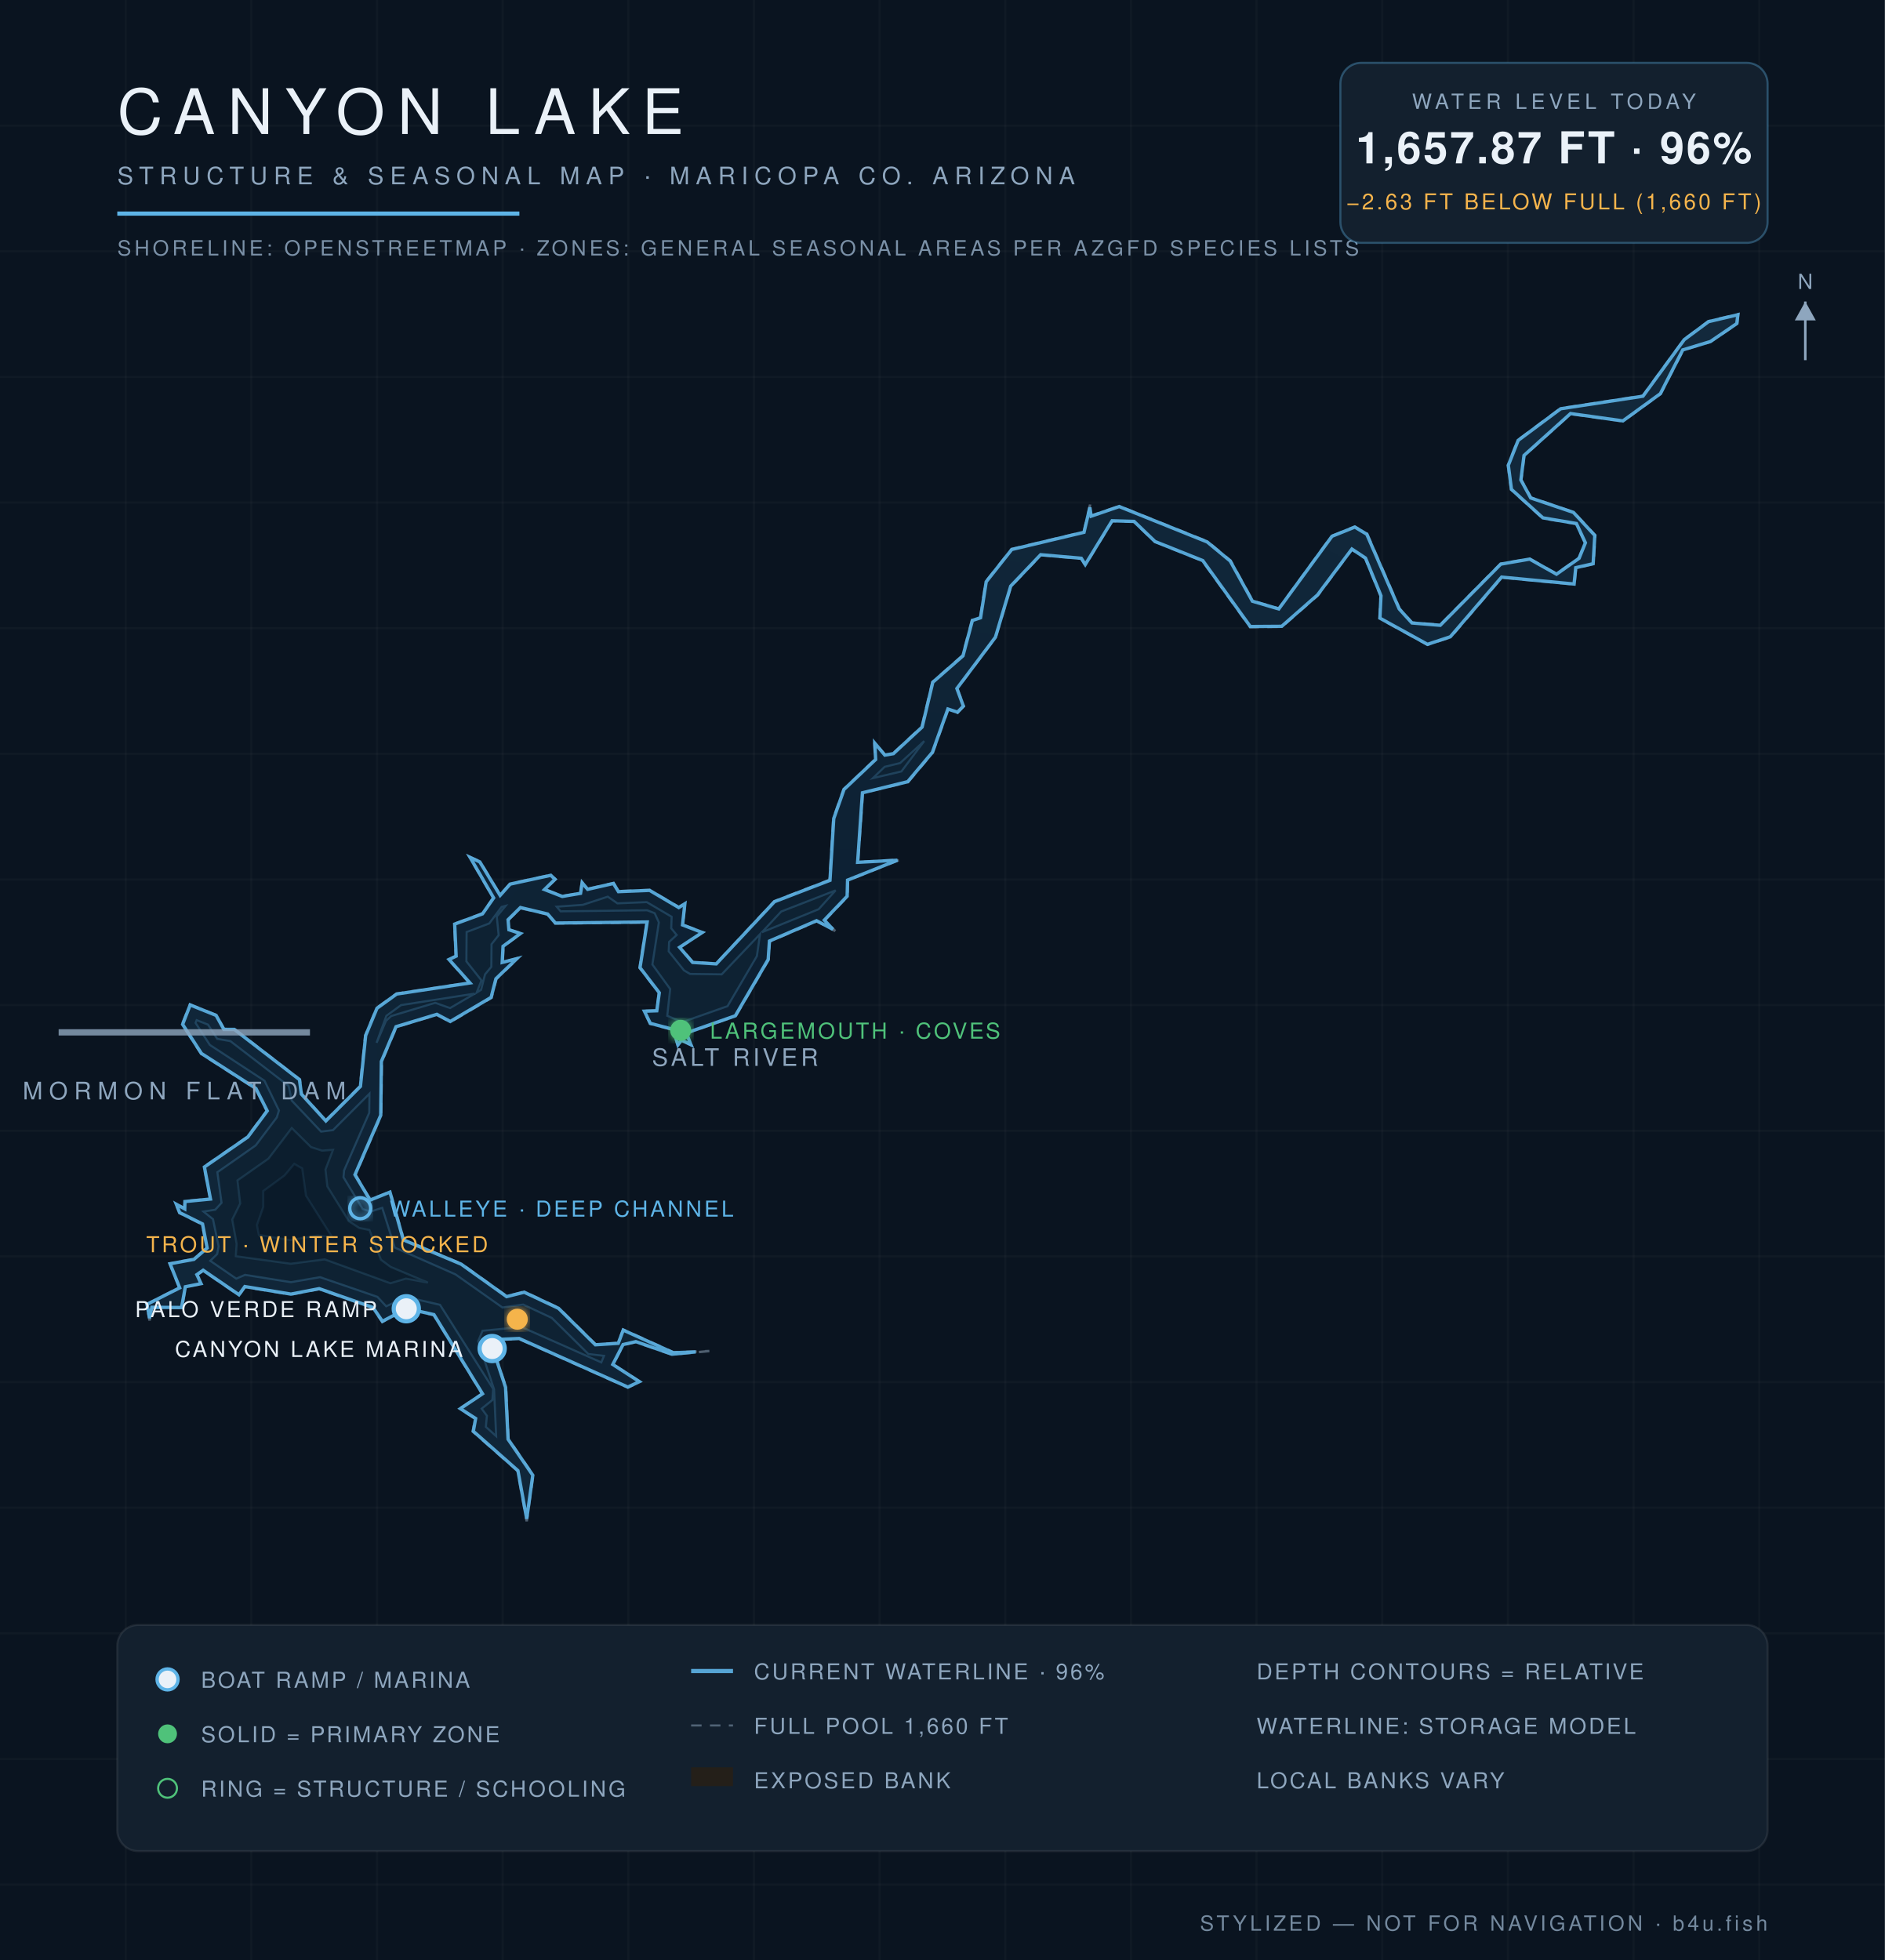
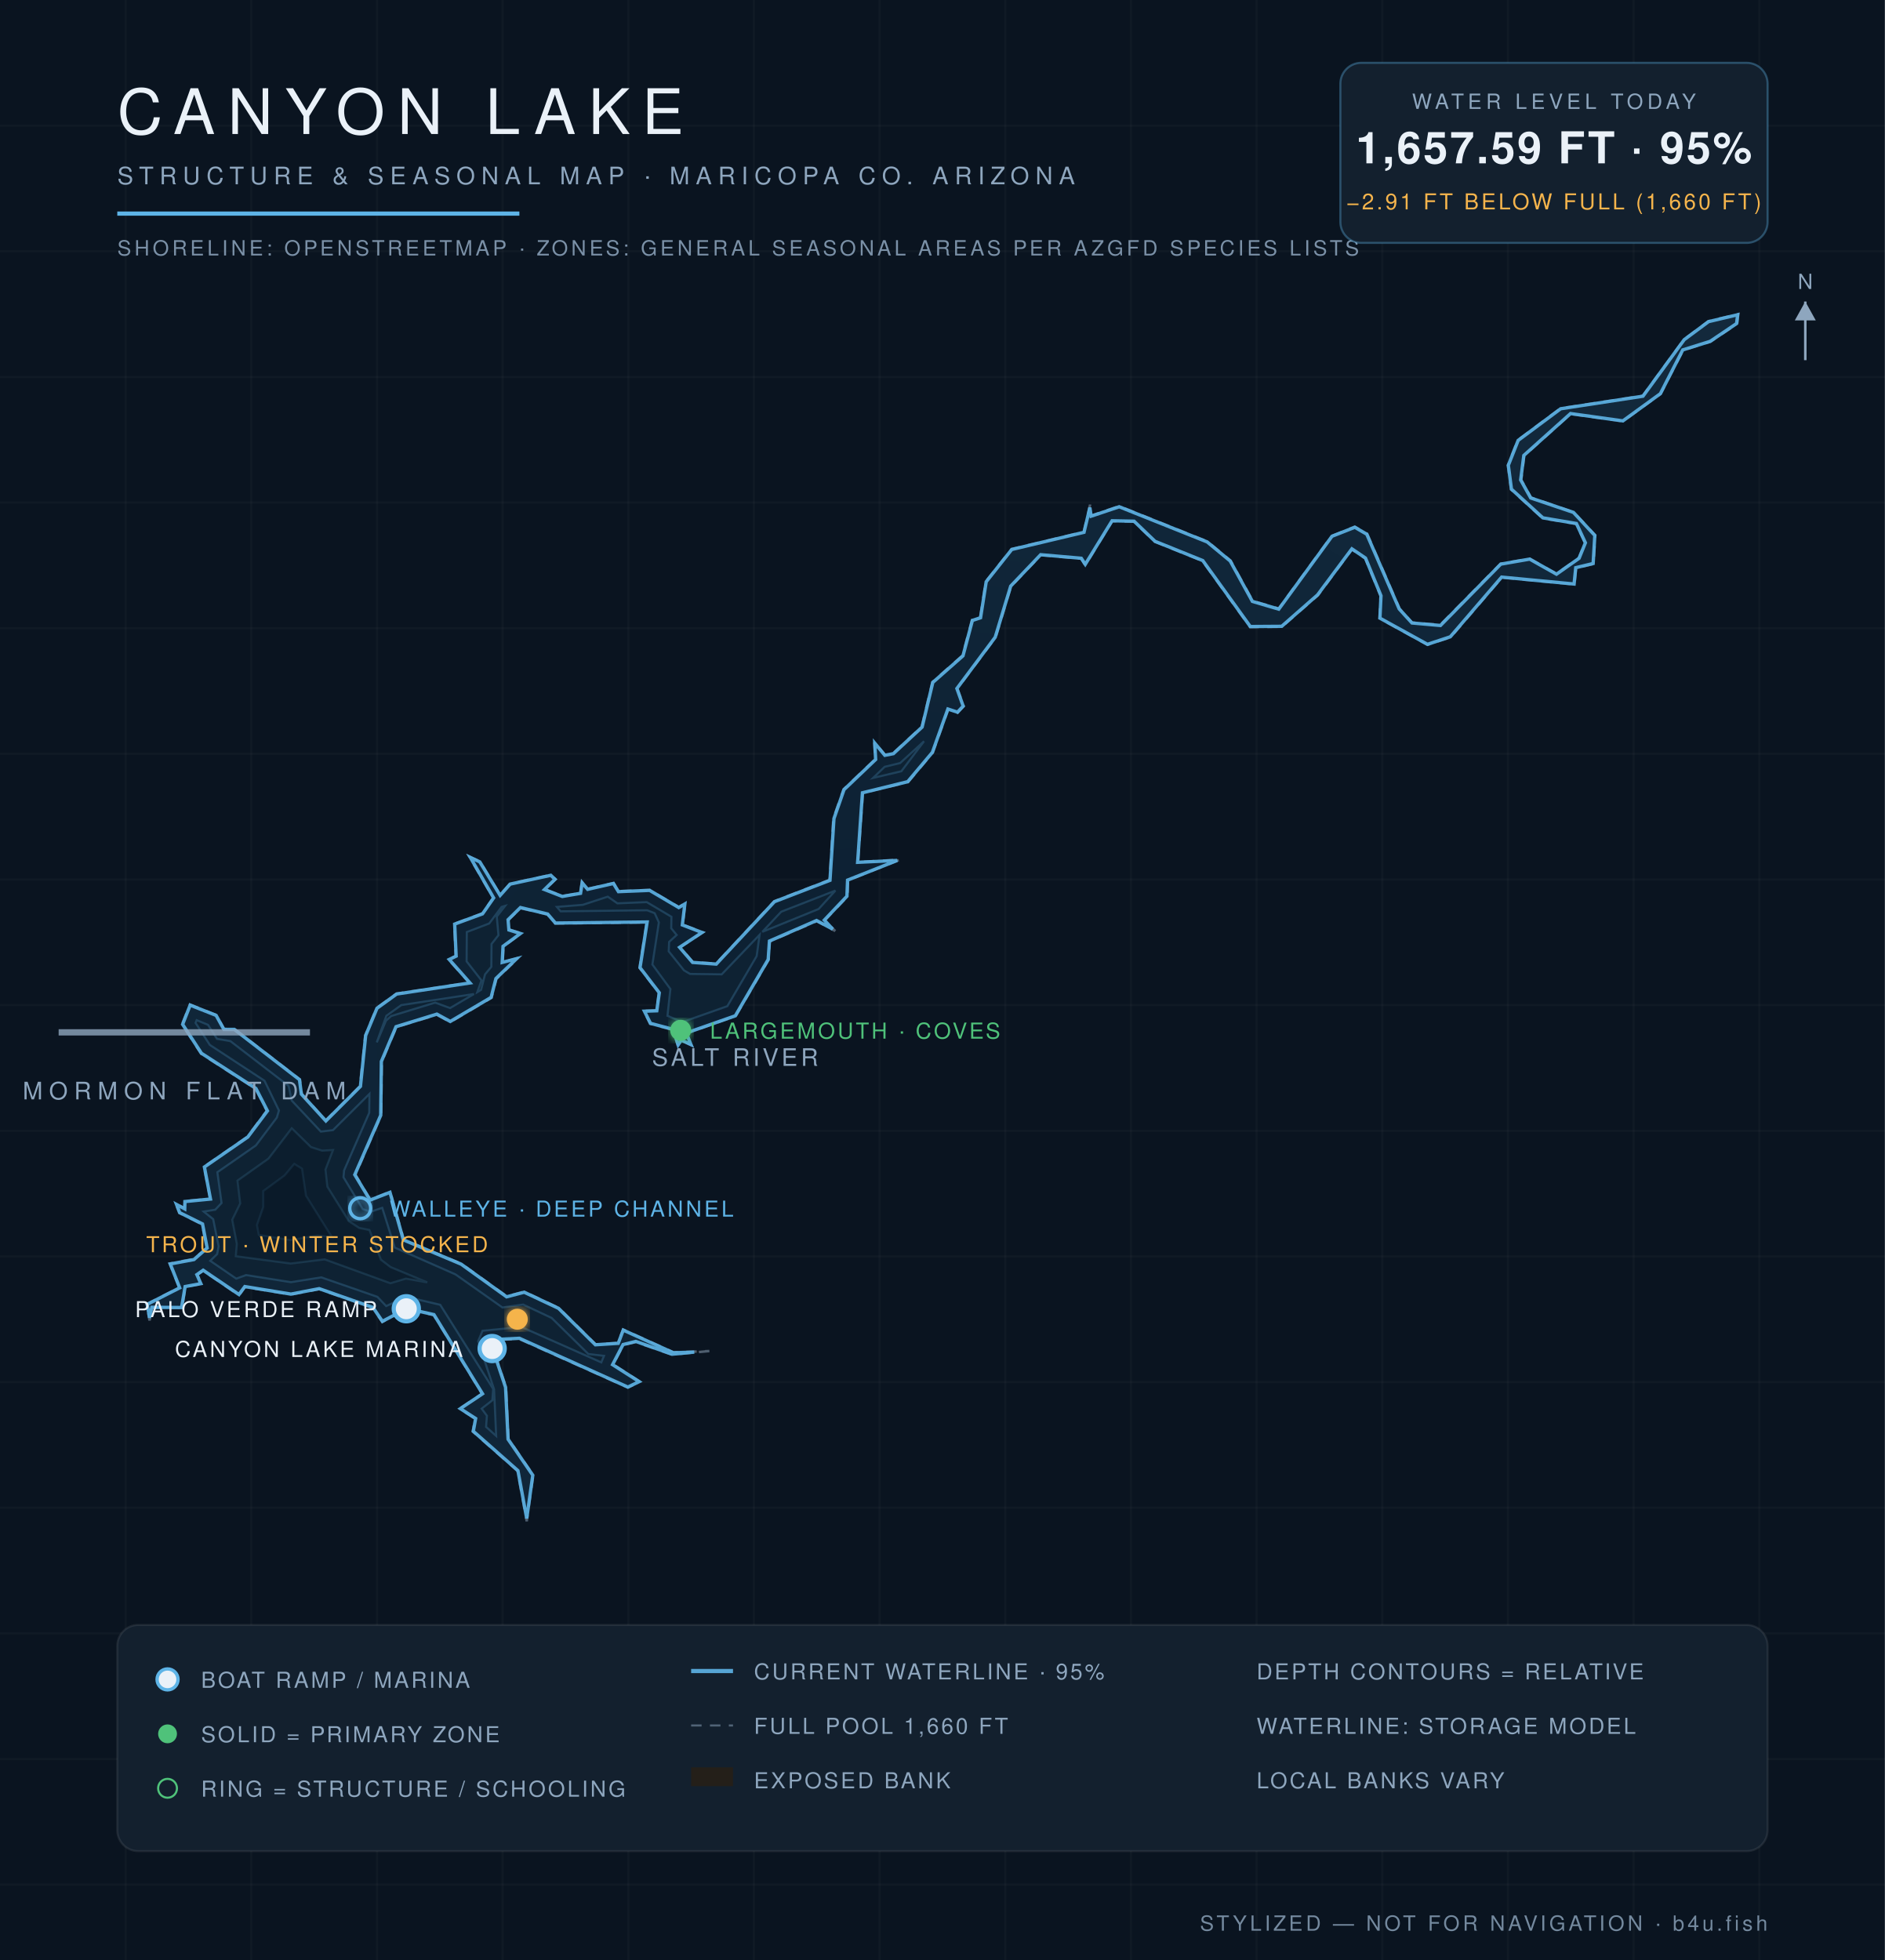
<svg xmlns="http://www.w3.org/2000/svg" viewBox="0 0 900 936" font-family="Helvetica,Arial,sans-serif">
  <defs>
    <radialGradient id="wg" cx="45%" cy="60%" r="80%">
      <stop offset="0%" stop-color="#0c1f31" />
      <stop offset="55%" stop-color="#102639" />
      <stop offset="100%" stop-color="#13293c" />
    </radialGradient>
    <filter id="glow">
      <feGaussianBlur stdDeviation="2.2" result="b" />
      <feMerge>
        <feMergeNode in="b" />
        <feMergeNode in="SourceGraphic" />
      </feMerge>
    </filter>
  </defs>
  <rect width="900" height="936" fill="#0a1420" />
  <g stroke="#ffffff" stroke-opacity="0.025">
    <line x1="60" y1="0" x2="60" y2="936" />
    <line x1="120" y1="0" x2="120" y2="936" />
    <line x1="180" y1="0" x2="180" y2="936" />
    <line x1="240" y1="0" x2="240" y2="936" />
    <line x1="300" y1="0" x2="300" y2="936" />
    <line x1="360" y1="0" x2="360" y2="936" />
    <line x1="420" y1="0" x2="420" y2="936" />
    <line x1="480" y1="0" x2="480" y2="936" />
    <line x1="540" y1="0" x2="540" y2="936" />
    <line x1="600" y1="0" x2="600" y2="936" />
    <line x1="660" y1="0" x2="660" y2="936" />
    <line x1="720" y1="0" x2="720" y2="936" />
    <line x1="780" y1="0" x2="780" y2="936" />
    <line x1="840" y1="0" x2="840" y2="936" />
    <line x1="0" y1="60" x2="900" y2="60" />
    <line x1="0" y1="120" x2="900" y2="120" />
    <line x1="0" y1="180" x2="900" y2="180" />
    <line x1="0" y1="240" x2="900" y2="240" />
    <line x1="0" y1="300" x2="900" y2="300" />
    <line x1="0" y1="360" x2="900" y2="360" />
    <line x1="0" y1="420" x2="900" y2="420" />
    <line x1="0" y1="480" x2="900" y2="480" />
    <line x1="0" y1="540" x2="900" y2="540" />
    <line x1="0" y1="600" x2="900" y2="600" />
    <line x1="0" y1="660" x2="900" y2="660" />
    <line x1="0" y1="720" x2="900" y2="720" />
    <line x1="0" y1="780" x2="900" y2="780" />
    <line x1="0" y1="840" x2="900" y2="840" />
    <line x1="0" y1="900" x2="900" y2="900" />
  </g>
  <path d="M 338.7,645.2 L 320.8,646.9 L 303.6,640.9 L 297.6,642.3 L 292.8,651.6 L 305.7,659.9 L 299.8,662.6 L 247.9,639.4 L 234.0,640.0 L 241.6,662.4 L 242.8,687.2 L 254.6,704.4 L 251.5,726.5 L 247.1,702.4 L 225.7,683.6 L 226.9,677.5 L 219.4,672.7 L 230.2,665.6 L 207.1,628.0 L 194.2,625.1 L 182.5,631.3 L 178.0,624.6 L 152.4,615.6 L 138.9,618.2 L 116.9,614.6 L 114.2,618.6 L 97.0,606.8 L 94.2,608.7 L 96.3,613.1 L 88.6,614.5 L 86.9,624.6 L 72.6,624.5 L 71.4,630.6 L 70.0,622.8 L 85.6,614.9 L 81.0,603.4 L 92.5,601.2 L 98.7,596.0 L 96.5,584.7 L 85.6,579.2 L 83.8,574.6 L 88.2,577.1 L 88.1,573.6 L 100.4,572.5 L 97.4,557.2 L 118.1,542.9 L 127.4,530.4 L 122.1,520.0 L 96.0,503.2 L 86.9,489.2 L 90.7,479.7 L 103.4,484.8 L 107.0,491.4 L 111.9,491.4 L 143.2,515.5 L 144.1,522.4 L 155.5,535.1 L 171.9,518.7 L 174.4,494.5 L 179.8,481.4 L 189.3,474.5 L 224.2,469.3 L 214.1,458.2 L 217.6,456.6 L 216.9,441.2 L 230.3,436.2 L 235.5,428.8 L 224.0,409.0 L 229.2,411.4 L 238.8,427.4 L 243.5,422.0 L 263.1,417.8 L 265.3,419.9 L 260.2,424.7 L 268.6,427.9 L 277.1,426.5 L 277.8,421.1 L 280.6,424.5 L 293.0,421.7 L 295.4,425.6 L 310.2,425.0 L 324.2,433.2 L 327.2,431.2 L 326.0,441.6 L 335.7,445.2 L 324.7,452.3 L 330.8,459.4 L 341.9,460.2 L 369.7,430.4 L 396.1,420.2 L 397.9,390.8 L 402.8,376.9 L 417.9,362.6 L 417.4,354.3 L 422.6,360.5 L 426.5,359.7 L 440.1,347.1 L 445.2,325.7 L 459.6,313.0 L 464.1,296.1 L 468.0,295.0 L 470.7,277.7 L 483.0,262.2 L 517.5,254.0 L 520.5,241.0 L 520.9,246.3 L 534.4,241.7 L 576.6,258.6 L 587.6,267.7 L 598.2,287.0 L 610.6,290.6 L 635.8,256.0 L 646.9,251.5 L 652.8,254.9 L 668.3,290.7 L 674.2,297.3 L 687.7,298.4 L 716.5,269.2 L 730.4,266.8 L 743.2,274.0 L 753.8,266.5 L 756.8,259.2 L 752.6,250.2 L 736.6,247.5 L 721.5,233.8 L 720.0,222.2 L 724.7,210.2 L 745.1,195.0 L 784.4,189.0 L 804.1,162.1 L 815.7,153.4 L 830.0,150.0 L 829.5,154.6 L 816.7,163.2 L 803.7,167.2 L 792.9,188.1 L 774.9,201.2 L 749.9,197.7 L 727.8,217.6 L 726.4,229.2 L 731.0,237.6 L 751.4,244.6 L 761.7,255.6 L 760.9,269.3 L 752.5,271.3 L 751.8,279.1 L 717.1,275.8 L 692.7,304.3 L 681.6,307.9 L 658.7,295.3 L 659.2,284.6 L 651.9,266.7 L 645.5,262.4 L 629.3,284.3 L 612.1,299.3 L 596.9,299.5 L 574.1,267.8 L 551.4,258.7 L 541.4,249.1 L 531.0,248.9 L 518.2,270.0 L 516.3,266.8 L 497.0,265.1 L 482.7,280.1 L 475.4,304.4 L 457.1,328.8 L 460.2,337.2 L 457.2,340.4 L 452.8,338.7 L 445.4,359.4 L 433.6,373.5 L 412.0,378.6 L 409.7,411.7 L 429.8,410.5 L 404.9,420.4 L 404.7,428.1 L 393.8,439.5 L 398.8,444.6 L 390.0,439.9 L 367.5,449.6 L 367.0,458.3 L 351.3,485.2 L 327.8,493.5 L 330.3,499.3 L 325.4,496.9 L 323.7,499.5 L 321.3,491.8 L 310.4,488.9 L 307.4,482.7 L 313.5,482.6 L 314.6,474.1 L 305.4,462.2 L 308.8,440.5 L 265.1,441.0 L 261.4,436.7 L 248.5,433.7 L 242.8,439.2 L 243.2,443.9 L 248.9,445.7 L 240.4,452.0 L 240.0,459.6 L 247.6,457.4 L 237.0,467.5 L 234.7,476.5 L 215.0,488.1 L 208.6,484.6 L 189.3,490.4 L 182.3,507.0 L 182.0,532.6 L 169.7,561.0 L 176.8,572.9 L 186.3,569.1 L 192.8,592.0 L 220.3,603.5 L 242.0,619.1 L 250.3,616.8 L 266.8,624.6 L 284.4,642.0 L 295.1,641.3 L 297.5,634.9 L 321.6,645.8 L 338.7,645.2 Z" fill="#241f19" fill-opacity="0.9" stroke="#8ea6be" stroke-opacity="0.5" stroke-width="1.2" stroke-dasharray="5 4" />
-   <path d="M 332.2,645.6 L 320.9,646.7 L 303.6,640.7 L 297.5,642.1 L 292.6,651.6 L 305.3,659.8 L 299.8,662.4 L 247.9,639.2 L 233.9,639.8 L 241.4,662.5 L 242.6,687.3 L 254.4,704.5 L 251.5,725.3 L 247.3,702.3 L 226.0,683.5 L 227.1,677.4 L 219.8,672.7 L 230.4,665.6 L 207.2,627.8 L 194.2,624.9 L 182.6,631.0 L 178.1,624.4 L 152.4,615.4 L 138.9,618.0 L 116.9,614.4 L 114.1,618.3 L 97.0,606.6 L 94.0,608.7 L 96.0,613.0 L 88.5,614.5 L 86.7,624.4 L 72.5,624.3 L 71.4,629.5 L 70.2,622.9 L 85.8,615.0 L 81.2,603.5 L 92.6,601.4 L 98.9,596.0 L 96.7,584.5 L 85.8,579.1 L 84.2,575.1 L 88.2,577.3 L 88.3,573.8 L 100.5,572.6 L 97.6,557.3 L 118.3,543.0 L 127.6,530.5 L 122.2,519.8 L 96.2,503.1 L 87.2,489.2 L 90.8,479.9 L 103.2,484.9 L 106.9,491.6 L 111.9,491.6 L 143.0,515.6 L 143.9,522.5 L 155.6,535.3 L 172.1,518.8 L 174.6,494.5 L 180.0,481.5 L 189.4,474.7 L 224.4,469.4 L 214.4,458.2 L 217.8,456.6 L 217.1,441.3 L 230.4,436.4 L 235.7,428.8 L 224.5,409.5 L 229.1,411.6 L 238.8,427.6 L 243.6,422.2 L 263.0,418.0 L 265.0,419.9 L 260.0,424.8 L 268.5,428.1 L 277.2,426.6 L 278.0,421.6 L 280.6,424.7 L 292.9,421.9 L 295.3,425.8 L 310.2,425.2 L 324.1,433.4 L 327.0,431.6 L 325.9,441.7 L 335.3,445.3 L 324.5,452.4 L 330.7,459.6 L 342.0,460.3 L 369.8,430.6 L 396.3,420.4 L 398.1,390.9 L 403.0,377.0 L 418.1,362.7 L 417.7,354.9 L 422.5,360.6 L 426.6,359.9 L 440.3,347.2 L 445.4,325.8 L 459.8,313.2 L 464.3,296.3 L 468.2,295.0 L 470.9,277.8 L 483.1,262.4 L 517.6,254.2 L 520.4,242.3 L 521.0,246.5 L 534.4,241.9 L 576.4,258.8 L 587.4,267.9 L 598.0,287.1 L 610.6,290.8 L 636.0,256.1 L 646.9,251.7 L 652.6,255.1 L 668.1,290.8 L 674.2,297.5 L 687.7,298.6 L 716.6,269.4 L 730.4,267.0 L 743.2,274.2 L 754.0,266.6 L 757.0,259.2 L 752.7,250.0 L 736.7,247.3 L 721.7,233.7 L 720.2,222.2 L 724.9,210.3 L 745.2,195.2 L 784.5,189.2 L 804.2,162.2 L 815.8,153.6 L 829.8,150.3 L 829.3,154.5 L 816.7,163.1 L 803.5,167.1 L 792.8,188.0 L 774.9,201.0 L 749.9,197.5 L 727.7,217.5 L 726.2,229.2 L 730.9,237.8 L 751.3,244.7 L 761.5,255.7 L 760.7,269.2 L 752.4,271.1 L 751.6,278.9 L 717.0,275.6 L 692.5,304.1 L 681.6,307.7 L 658.9,295.2 L 659.4,284.5 L 652.0,266.5 L 645.5,262.2 L 629.1,284.1 L 612.0,299.1 L 597.0,299.2 L 574.3,267.7 L 551.5,258.6 L 541.5,249.0 L 531.0,248.7 L 518.2,269.6 L 516.3,266.6 L 496.9,264.9 L 482.6,279.9 L 475.3,304.3 L 456.9,328.8 L 460.0,337.2 L 457.2,340.1 L 452.6,338.6 L 445.2,359.3 L 433.4,373.3 L 411.8,378.6 L 409.5,411.8 L 428.5,410.8 L 404.7,420.3 L 404.5,428.0 L 393.6,439.4 L 397.7,443.8 L 389.9,439.7 L 367.4,449.4 L 366.8,458.2 L 351.1,485.1 L 327.7,493.3 L 329.9,498.9 L 325.4,496.7 L 323.7,499.0 L 321.5,491.6 L 310.5,488.7 L 307.7,482.9 L 313.6,482.7 L 314.8,474.1 L 305.6,462.1 L 309.0,440.3 L 265.2,440.8 L 261.5,436.5 L 248.5,433.4 L 242.6,439.2 L 243.0,444.0 L 248.5,445.8 L 240.2,451.9 L 239.8,459.6 L 246.8,457.8 L 236.8,467.4 L 234.5,476.3 L 215.0,487.8 L 208.6,484.4 L 189.1,490.3 L 182.1,506.9 L 181.8,532.6 L 169.5,561.0 L 176.7,573.1 L 186.2,569.3 L 192.6,592.1 L 220.2,603.7 L 241.9,619.2 L 250.3,617.1 L 266.7,624.8 L 284.3,642.2 L 295.2,641.5 L 297.6,635.2 L 321.5,646.0 L 332.2,645.6 Z" fill="url(#wg)" stroke="#5eb4e7" stroke-opacity="0.9" stroke-width="1.6" />
-   <path d="M 100.4,602.1 L 103.7,598.9 L 104.4,595.2 L 101.7,582.2 L 97.2,578.6 L 102.8,577.7 L 105.8,574.4 L 103.8,559.8 L 122.1,547.0 L 132.2,533.6 L 133.2,530.3 L 126.3,516.1 L 100.2,499.0 L 93.4,488.5 L 93.9,487.2 L 99.3,489.3 L 103.7,496.1 L 110.0,497.2 L 137.8,518.6 L 139.3,525.6 L 153.3,540.4 L 159.0,539.7 L 176.4,522.3 L 176.3,531.4 L 164.3,558.9 L 164.0,562.2 L 173.2,577.4 L 177.0,578.6 L 182.5,576.8 L 188.5,595.8 L 217.5,608.6 L 239.9,624.4 L 249.8,623.0 L 263.5,629.4 L 280.9,646.6 L 288.4,647.5 L 287.1,650.6 L 249.0,633.7 L 230.4,635.5 L 228.3,640.5 L 235.9,663.5 L 236.9,685.8 L 232.0,681.4 L 232.5,676.1 L 230.0,672.7 L 235.1,668.6 L 235.5,663.3 L 210.1,623.1 L 194.0,619.4 L 184.4,623.8 L 180.2,619.3 L 152.8,609.9 L 138.9,612.3 L 117.0,608.8 L 112.8,610.6 L 100.4,602.1 Z" fill="#0e2233" stroke="#5eb4e7" stroke-opacity="0.22" stroke-width="1" />
-   <path d="M 179.8,498.0 L 184.5,485.1 L 191.5,480.0 L 226.7,474.5 L 214.9,481.4 L 207.8,478.9 L 186.8,485.2 L 184.3,487.5 L 179.8,498.0 Z" fill="#0e2233" stroke="#5eb4e7" stroke-opacity="0.22" stroke-width="1" />
-   <path d="M 227.6,474.0 L 229.9,468.2 L 222.7,459.1 L 222.8,445.1 L 233.6,441.0 L 239.5,433.1 L 241.4,432.6 L 237.2,437.7 L 238.1,446.6 L 234.7,450.9 L 234.6,461.7 L 231.6,465.3 L 229.7,472.7 L 227.6,474.0 Z" fill="#0e2233" stroke="#5eb4e7" stroke-opacity="0.22" stroke-width="1" />
-   <path d="M 265.8,433.0 L 278.3,432.1 L 290.2,428.2 L 294.8,431.4 L 308.8,430.8 L 320.7,437.8 L 320.5,443.3 L 323.1,446.5 L 319.5,449.8 L 319.3,454.3 L 326.6,463.4 L 329.5,465.1 L 344.6,465.3 L 362.9,446.1 L 361.4,456.6 L 347.4,480.5 L 325.8,488.1 L 318.6,485.1 L 320.0,472.3 L 311.5,460.6 L 314.6,440.5 L 312.6,436.1 L 309.0,434.7 L 267.7,435.2 L 265.8,433.0 Z" fill="#0e2233" stroke="#5eb4e7" stroke-opacity="0.22" stroke-width="1" />
-   <path d="M 363.8,445.2 L 373.0,435.3 L 399.0,425.2 L 390.9,434.2 L 363.8,445.2 Z" fill="#0e2233" stroke="#5eb4e7" stroke-opacity="0.22" stroke-width="1" />
-   <path d="M 416.8,371.6 L 422.4,366.2 L 429.8,364.4 L 441.3,353.9 L 430.4,368.4 L 416.8,371.6 Z" fill="#0e2233" stroke="#5eb4e7" stroke-opacity="0.22" stroke-width="1" />
-   <path d="M 112.6,599.9 L 113.0,594.0 L 110.9,582.4 L 114.7,574.7 L 113.4,563.7 L 128.2,553.3 L 139.3,538.7 L 148.5,547.8 L 153.8,549.5 L 159.0,549.1 L 155.4,558.5 L 156.3,566.6 L 166.6,583.2 L 171.5,586.4 L 176.4,587.4 L 181.9,601.6 L 186.5,605.0 L 204.3,612.5 L 193.8,610.6 L 186.4,612.8 L 155.0,601.4 L 138.8,603.5 L 112.6,599.9 Z" fill="#0c1e2e" stroke="#5eb4e7" stroke-opacity="0.15" stroke-width="1" />
-   <path d="M 123.6,589.7 L 122.7,585.0 L 125.7,576.4 L 125.7,568.8 L 135.9,561.3 L 140.5,555.8 L 144.3,558.0 L 146.1,571.0 L 158.6,590.8 L 151.6,590.0 L 138.6,592.2 L 123.6,589.7 Z" fill="#0a1a29" stroke="#5eb4e7" stroke-opacity="0.1" stroke-width="1" />
+   <path d="M 331.5,645.7 L 320.9,646.7 L 303.6,640.6 L 297.5,642.1 L 292.5,651.7 L 305.2,659.8 L 299.8,662.4 L 248.0,639.1 L 233.8,639.8 L 241.4,662.5 L 242.6,687.3 L 254.4,704.5 L 251.5,725.1 L 247.3,702.3 L 226.0,683.5 L 227.1,677.4 L 219.8,672.7 L 230.4,665.6 L 207.2,627.8 L 194.2,624.9 L 182.6,631.0 L 178.1,624.4 L 152.4,615.4 L 138.9,618.0 L 116.9,614.4 L 114.1,618.2 L 97.0,606.6 L 94.0,608.7 L 95.9,613.0 L 88.4,614.4 L 86.7,624.4 L 72.5,624.3 L 71.4,629.3 L 70.3,622.9 L 85.8,615.0 L 81.3,603.6 L 92.6,601.5 L 98.9,596.0 L 96.7,584.5 L 85.8,579.1 L 84.3,575.2 L 88.2,577.3 L 88.3,573.8 L 100.5,572.6 L 97.6,557.3 L 118.3,543.0 L 127.7,530.5 L 122.2,519.8 L 96.2,503.0 L 87.2,489.2 L 90.8,480.0 L 103.2,484.9 L 106.9,491.6 L 111.9,491.6 L 143.0,515.6 L 143.9,522.5 L 155.6,535.3 L 172.1,518.8 L 174.6,494.5 L 180.0,481.5 L 189.4,474.7 L 224.4,469.4 L 214.5,458.2 L 217.8,456.6 L 217.1,441.3 L 230.4,436.4 L 235.7,428.8 L 224.6,409.5 L 229.1,411.6 L 238.8,427.6 L 243.6,422.2 L 263.0,418.0 L 265.0,419.9 L 260.0,424.8 L 268.5,428.1 L 277.2,426.6 L 278.0,421.6 L 280.6,424.7 L 292.9,421.9 L 295.3,425.8 L 310.2,425.2 L 324.1,433.4 L 327.0,431.7 L 325.8,441.7 L 335.2,445.3 L 324.5,452.4 L 330.7,459.6 L 342.0,460.4 L 369.8,430.6 L 396.3,420.4 L 398.2,390.9 L 403.0,377.1 L 418.1,362.7 L 417.7,354.9 L 422.5,360.7 L 426.6,359.9 L 440.3,347.2 L 445.4,325.9 L 459.8,313.2 L 464.3,296.3 L 468.2,295.0 L 470.9,277.8 L 483.1,262.4 L 517.6,254.2 L 520.4,242.4 L 521.0,246.5 L 534.4,242.0 L 576.4,258.8 L 587.4,267.9 L 598.0,287.2 L 610.6,290.9 L 636.0,256.1 L 646.9,251.8 L 652.6,255.1 L 668.1,290.8 L 674.2,297.5 L 687.8,298.7 L 716.6,269.4 L 730.4,267.0 L 743.2,274.2 L 754.0,266.6 L 757.0,259.2 L 752.7,250.0 L 736.7,247.3 L 721.7,233.6 L 720.2,222.2 L 724.9,210.3 L 745.2,195.2 L 784.5,189.2 L 804.2,162.2 L 815.8,153.6 L 829.7,150.3 L 829.2,154.5 L 816.6,163.0 L 803.5,167.1 L 792.8,188.0 L 774.9,201.0 L 749.9,197.5 L 727.6,217.5 L 726.1,229.2 L 730.9,237.8 L 751.3,244.7 L 761.5,255.7 L 760.7,269.1 L 752.4,271.1 L 751.6,278.9 L 717.0,275.6 L 692.5,304.1 L 681.6,307.7 L 658.9,295.2 L 659.4,284.5 L 652.0,266.5 L 645.5,262.1 L 629.1,284.1 L 612.0,299.1 L 597.0,299.2 L 574.3,267.7 L 551.5,258.5 L 541.5,248.9 L 531.0,248.7 L 518.2,269.5 L 516.3,266.6 L 496.9,264.9 L 482.6,279.9 L 475.2,304.3 L 456.9,328.8 L 459.9,337.2 L 457.2,340.1 L 452.6,338.6 L 445.2,359.3 L 433.4,373.3 L 411.8,378.6 L 409.5,411.8 L 428.4,410.9 L 404.7,420.3 L 404.4,428.0 L 393.6,439.4 L 397.6,443.7 L 389.9,439.6 L 367.4,449.4 L 366.8,458.2 L 351.1,485.1 L 327.7,493.3 L 329.9,498.8 L 325.3,496.7 L 323.8,499.0 L 321.5,491.6 L 310.6,488.7 L 307.7,482.9 L 313.6,482.7 L 314.8,474.1 L 305.6,462.1 L 309.0,440.3 L 265.2,440.8 L 261.5,436.5 L 248.5,433.4 L 242.6,439.2 L 243.0,444.1 L 248.5,445.8 L 240.2,451.9 L 239.8,459.6 L 246.7,457.8 L 236.8,467.3 L 234.5,476.3 L 215.0,487.8 L 208.6,484.3 L 189.1,490.3 L 182.1,506.9 L 181.8,532.6 L 169.4,561.0 L 176.7,573.1 L 186.2,569.4 L 192.6,592.1 L 220.2,603.7 L 241.9,619.3 L 250.3,617.1 L 266.7,624.8 L 284.3,642.2 L 295.2,641.5 L 297.6,635.2 L 321.5,646.0 L 331.5,645.7 Z" fill="url(#wg)" stroke="#5eb4e7" stroke-opacity="0.9" stroke-width="1.6" />
+   <path d="M 100.4,602.1 L 103.7,598.9 L 104.4,595.2 L 101.8,582.2 L 97.3,578.6 L 102.8,577.7 L 105.8,574.5 L 103.8,559.8 L 122.2,547.0 L 132.2,533.7 L 133.2,530.3 L 126.3,516.1 L 100.2,499.0 L 93.4,488.5 L 93.9,487.2 L 99.3,489.4 L 103.6,496.1 L 110.0,497.2 L 137.8,518.6 L 139.3,525.6 L 153.2,540.4 L 159.0,539.7 L 176.4,522.4 L 176.3,531.4 L 164.3,558.9 L 164.0,562.2 L 173.2,577.4 L 177.0,578.7 L 182.5,576.8 L 188.5,595.8 L 217.5,608.6 L 239.9,624.4 L 249.8,623.0 L 263.4,629.4 L 280.9,646.6 L 288.4,647.5 L 287.1,650.6 L 249.0,633.7 L 230.4,635.5 L 228.3,640.5 L 235.9,663.5 L 236.9,685.7 L 232.1,681.4 L 232.5,676.1 L 230.0,672.7 L 235.1,668.7 L 235.5,663.3 L 210.2,623.1 L 194.0,619.3 L 184.4,623.7 L 180.2,619.3 L 153.4,610.0 L 138.9,612.3 L 117.5,608.9 L 112.8,610.6 L 100.4,602.1 Z" fill="#0e2233" stroke="#5eb4e7" stroke-opacity="0.22" stroke-width="1" />
+   <path d="M 179.9,497.8 L 184.5,485.1 L 191.6,480.0 L 226.3,474.7 L 214.9,481.4 L 207.8,478.8 L 186.8,485.2 L 184.3,487.4 L 179.9,497.8 Z" fill="#0e2233" stroke="#5eb4e7" stroke-opacity="0.22" stroke-width="1" />
+   <path d="M 227.9,473.8 L 229.9,468.2 L 222.8,459.1 L 222.9,445.1 L 233.6,441.0 L 239.5,433.1 L 241.2,432.6 L 237.2,437.7 L 238.0,446.6 L 234.7,450.8 L 234.6,461.7 L 231.6,465.3 L 229.7,472.7 L 227.9,473.8 Z" fill="#0e2233" stroke="#5eb4e7" stroke-opacity="0.22" stroke-width="1" />
+   <path d="M 265.9,433.1 L 278.3,432.1 L 290.2,428.2 L 294.8,431.4 L 308.8,430.8 L 320.6,437.8 L 320.5,443.3 L 323.1,446.5 L 319.5,449.8 L 319.3,454.3 L 326.6,463.4 L 329.5,465.1 L 344.6,465.3 L 362.7,446.4 L 361.3,456.6 L 347.3,480.5 L 325.8,488.1 L 318.7,485.1 L 320.1,472.3 L 311.5,460.6 L 314.6,440.5 L 312.6,436.1 L 309.0,434.7 L 267.7,435.2 L 265.9,433.1 Z" fill="#0e2233" stroke="#5eb4e7" stroke-opacity="0.22" stroke-width="1" />
+   <path d="M 364.0,445.0 L 373.0,435.4 L 398.9,425.3 L 390.9,434.1 L 364.0,445.0 Z" fill="#0e2233" stroke="#5eb4e7" stroke-opacity="0.22" stroke-width="1" />
+   <path d="M 416.9,371.5 L 422.4,366.2 L 429.8,364.4 L 441.2,354.0 L 430.4,368.3 L 416.9,371.5 Z" fill="#0e2233" stroke="#5eb4e7" stroke-opacity="0.22" stroke-width="1" />
+   <path d="M 112.6,599.9 L 113.1,594.0 L 110.9,582.5 L 114.7,574.7 L 113.4,563.8 L 128.2,553.3 L 139.3,538.8 L 148.5,547.8 L 153.8,549.5 L 159.0,549.2 L 155.4,558.5 L 156.3,566.7 L 166.6,583.2 L 171.5,586.4 L 176.4,587.4 L 181.9,601.6 L 186.5,605.1 L 204.0,612.4 L 193.8,610.6 L 186.4,612.8 L 155.0,601.4 L 138.8,603.4 L 112.6,599.9 Z" fill="#0c1e2e" stroke="#5eb4e7" stroke-opacity="0.15" stroke-width="1" />
+   <path d="M 123.6,589.7 L 122.7,585.0 L 125.7,576.4 L 125.7,568.8 L 135.9,561.3 L 140.5,555.8 L 144.2,558.1 L 146.1,571.0 L 158.5,590.8 L 151.6,590.0 L 138.6,592.2 L 123.6,589.7 Z" fill="#0a1a29" stroke="#5eb4e7" stroke-opacity="0.1" stroke-width="1" />
  <text x="351" y="509" fill="#8ea6be" font-size="11.5" letter-spacing="1.6" text-anchor="middle">SALT RIVER</text>
  <line x1="28" y1="493" x2="148" y2="493" stroke="#8ea6be" stroke-width="3" stroke-opacity="0.8" />
  <text x="88" y="525" fill="#8ea6be" font-size="11.5" letter-spacing="3" text-anchor="middle">MORMON FLAT DAM</text>
  <circle cx="194" cy="625" r="6" fill="#eaf1f8" stroke="#5eb4e7" stroke-width="2" />
  <text x="180" y="629" fill="#eaf1f8" font-size="10.5" letter-spacing="1.2" text-anchor="end">PALO VERDE RAMP</text>
  <circle cx="235" cy="644" r="6" fill="#eaf1f8" stroke="#5eb4e7" stroke-width="2" />
  <text x="221" y="648" fill="#eaf1f8" font-size="10.5" letter-spacing="1.2" text-anchor="end">CANYON LAKE MARINA</text>
  <circle cx="172" cy="577" r="5" fill="none" stroke="#5eb4e7" stroke-width="1.6" filter="url(#glow)" />
  <text x="186" y="581" fill="#5eb4e7" font-size="10.5" letter-spacing="1.2" text-anchor="start">WALLEYE · DEEP CHANNEL</text>
  <circle cx="325" cy="492" r="5" fill="#4fc27a" filter="url(#glow)" />
  <text x="339" y="496" fill="#4fc27a" font-size="10.5" letter-spacing="1.2" text-anchor="start">LARGEMOUTH · COVES</text>
  <circle cx="247" cy="630" r="5" fill="#f5b44c" filter="url(#glow)" />
  <text x="233" y="598" fill="#f5b44c" font-size="10.5" letter-spacing="1.2" text-anchor="end">TROUT · WINTER STOCKED</text>
  <text x="56" y="64" fill="#eaf1f8" font-size="30" letter-spacing="6" font-weight="300">CANYON LAKE</text>
  <text x="56" y="88" fill="#8ea6be" font-size="11.5" letter-spacing="3">STRUCTURE &amp; SEASONAL MAP · MARICOPA CO. ARIZONA</text>
  <line x1="56" y1="102" x2="248" y2="102" stroke="#5eb4e7" stroke-width="2" />
  <text x="56" y="122" fill="#8ea6be" font-size="10" letter-spacing="1.5" opacity="0.85">SHORELINE: OPENSTREETMAP · ZONES: GENERAL SEASONAL AREAS PER AZGFD SPECIES LISTS</text>
  <g>
    <rect x="640" y="30" width="204" height="86" rx="10" fill="#13202e" stroke="#5eb4e7" stroke-opacity="0.35" />
    <text x="742" y="52" fill="#8ea6be" font-size="10" letter-spacing="2" text-anchor="middle">WATER LEVEL TODAY</text>
-     <text x="742" y="78" fill="#eaf1f8" font-size="21" letter-spacing="1" text-anchor="middle" font-weight="600">1,657.87 FT · 96%</text>
-     <text x="742" y="100" fill="#f5b44c" font-size="10.5" letter-spacing="1.2" text-anchor="middle">−2.63 FT BELOW FULL (1,660 FT)</text>
+     <text x="742" y="78" fill="#eaf1f8" font-size="21" letter-spacing="1" text-anchor="middle" font-weight="600">1,657.59 FT · 95%</text>
+     <text x="742" y="100" fill="#f5b44c" font-size="10.5" letter-spacing="1.2" text-anchor="middle">−2.91 FT BELOW FULL (1,660 FT)</text>
  </g>
  <g font-size="10.5" letter-spacing="1.1">
    <rect x="56" y="776" width="788" height="108" rx="10" fill="#13202e" stroke="#ffffff" stroke-opacity="0.08" />
    <circle cx="80" cy="802" r="5" fill="#eaf1f8" stroke="#5eb4e7" stroke-width="1.6" />
    <text x="96" y="806" fill="#8ea6be">BOAT RAMP / MARINA</text>
    <circle cx="80" cy="828" r="4.5" fill="#4fc27a" />
    <text x="96" y="832" fill="#8ea6be">SOLID = PRIMARY ZONE</text>
    <circle cx="80" cy="854" r="4.5" fill="none" stroke="#4fc27a" />
    <text x="96" y="858" fill="#8ea6be">RING = STRUCTURE / SCHOOLING</text>
    <line x1="330" y1="798" x2="350" y2="798" stroke="#5eb4e7" stroke-opacity="0.9" stroke-width="2" />
-     <text x="360" y="802" fill="#8ea6be">CURRENT WATERLINE · 96%</text>
+     <text x="360" y="802" fill="#8ea6be">CURRENT WATERLINE · 95%</text>
    <line x1="330" y1="824" x2="350" y2="824" stroke="#8ea6be" stroke-opacity="0.5" stroke-dasharray="5 4" />
    <text x="360" y="828" fill="#8ea6be">FULL POOL 1,660 FT</text>
    <rect x="330" y="844" width="20" height="9" fill="#241f19" />
    <text x="360" y="854" fill="#8ea6be">EXPOSED BANK</text>
    <text x="600" y="802" fill="#8ea6be">DEPTH CONTOURS = RELATIVE</text>
    <text x="600" y="828" fill="#8ea6be">WATERLINE: STORAGE MODEL</text>
    <text x="600" y="854" fill="#8ea6be">LOCAL BANKS VARY</text>
  </g>
  <text x="844" y="922" fill="#8ea6be" font-size="10" letter-spacing="1.5" text-anchor="end" opacity="0.8">STYLIZED — NOT FOR NAVIGATION · b4u.fish</text>
  <g transform="translate(862,158)" stroke="#8ea6be" fill="#8ea6be">
    <line x1="0" y1="14" x2="0" y2="-14" stroke-width="1.2" />
    <path d="M 0,-14 l 5,9 h -10 z" stroke="none" />
    <text x="0" y="-20" font-size="10" text-anchor="middle" stroke="none">N</text>
  </g>
</svg>
